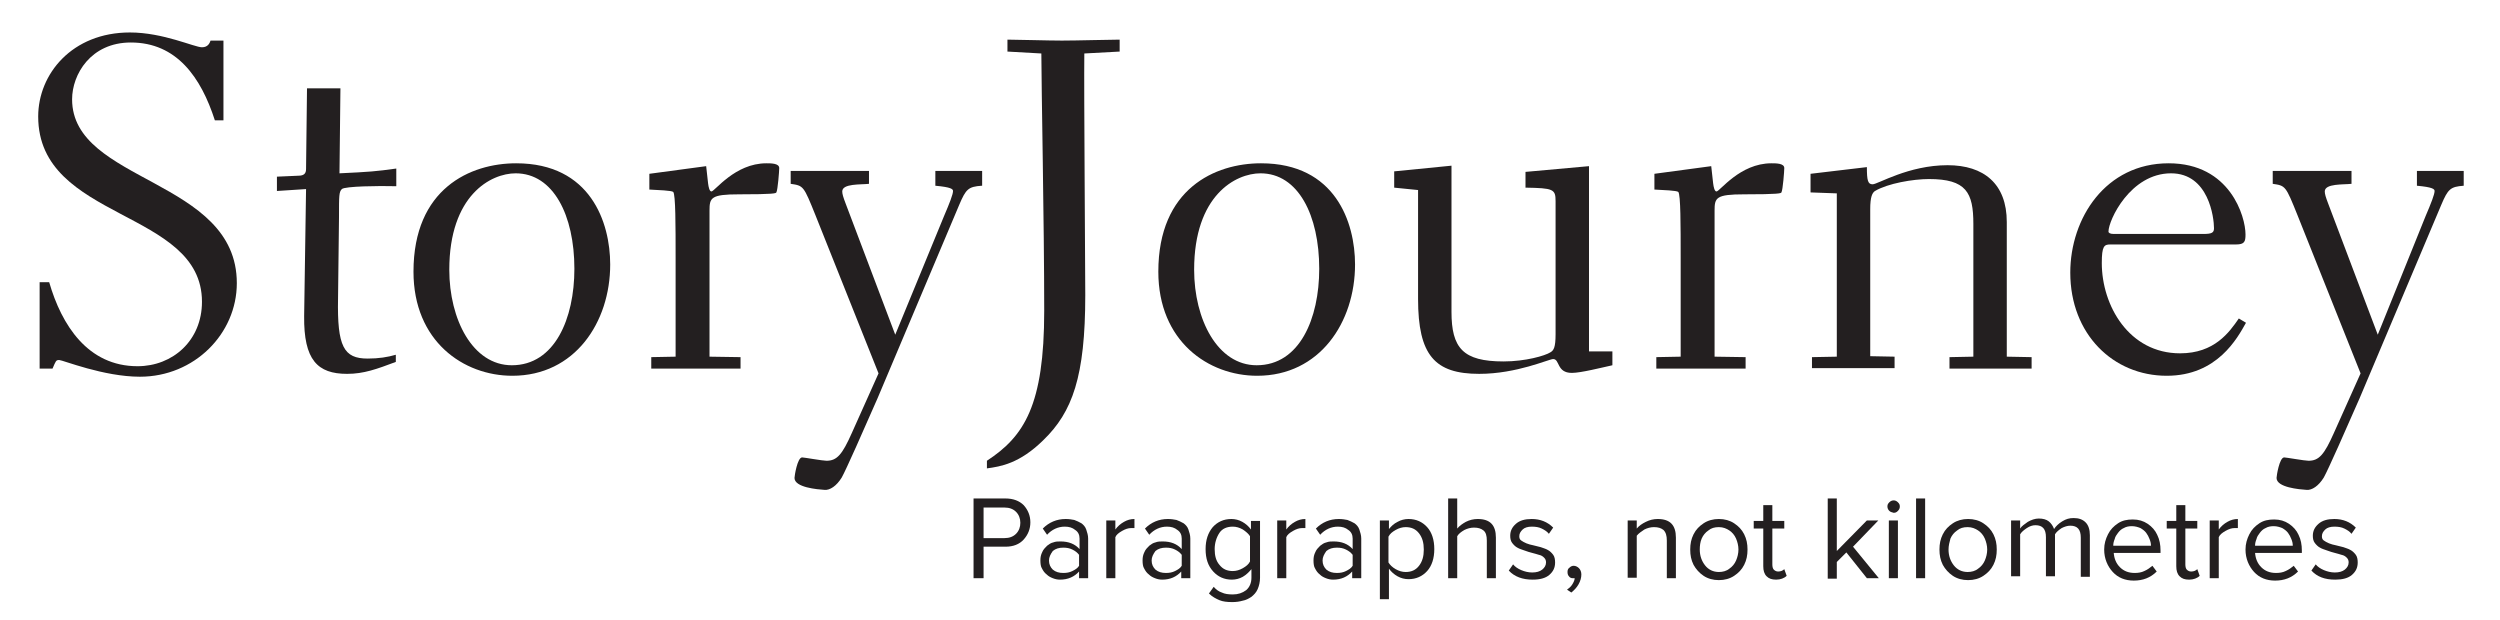
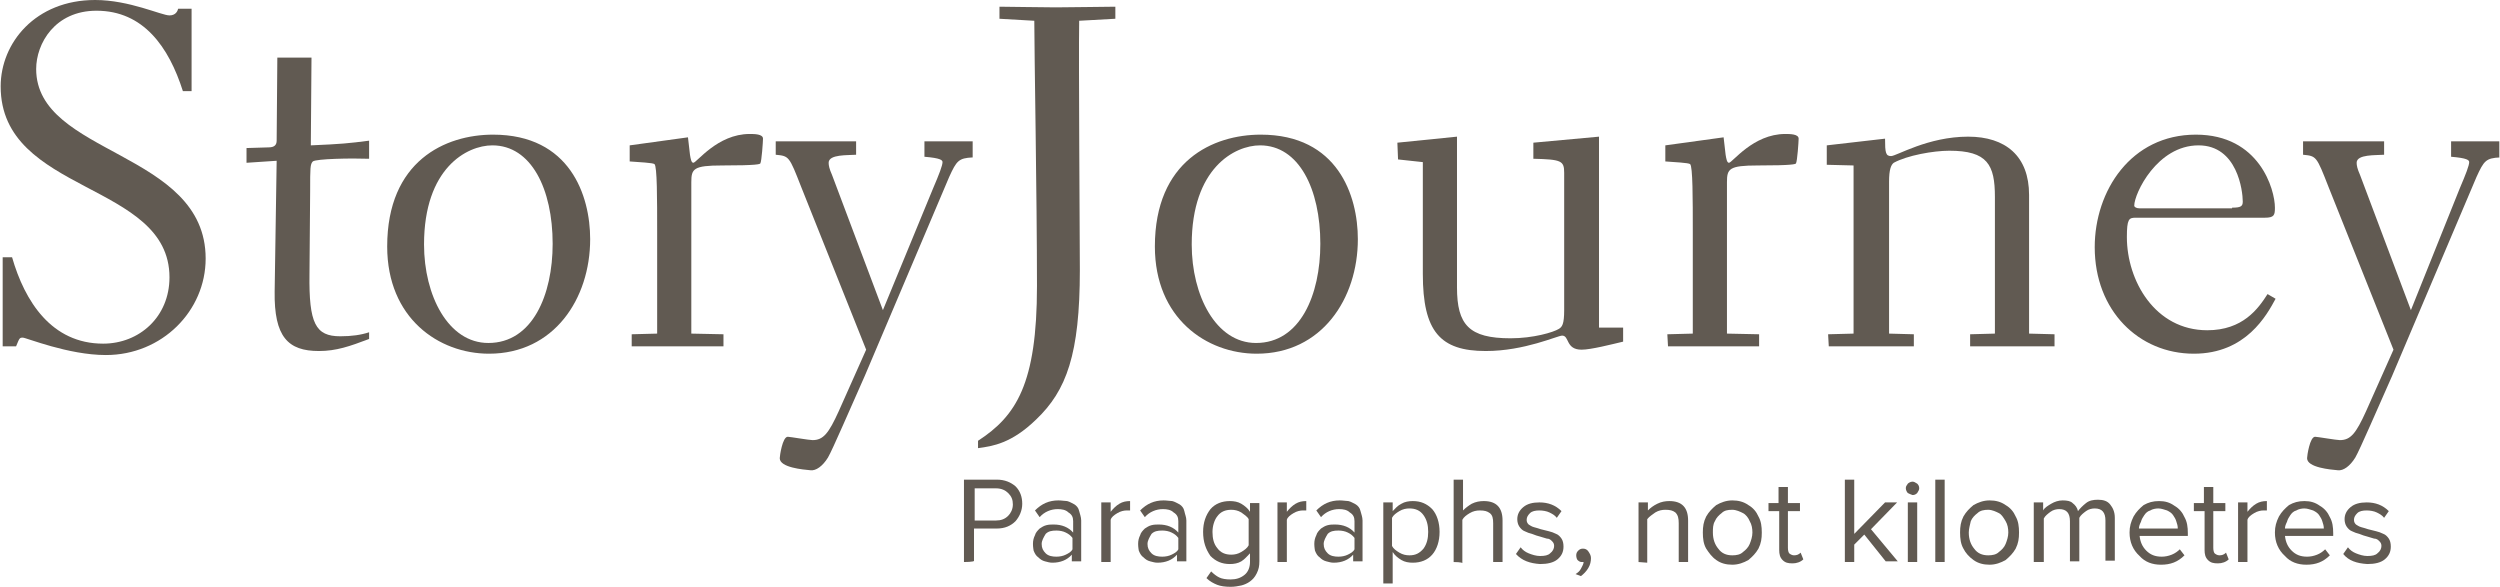
- <svg xmlns="http://www.w3.org/2000/svg" version="1.1" id="Layer_1" x="0px" y="0px" viewBox="0 0 523.6 129.7" enable-background="new 0 0 523.6 129.7" xml:space="preserve">
+ <svg xmlns="http://www.w3.org/2000/svg" version="1.1" id="Layer_1" x="0px" y="0px" viewBox="21 159.2 373.2 87.6" enable-background="new 21 159.2 373.2 87.6" xml:space="preserve">
  <g>
-     <path fill="#231F20" d="M8.3,59.1h2c2.6,9,8.1,17.6,18.5,17.6c7.4,0,13.5-5.4,13.5-13.5C42.3,43.8,8,46.3,8,24.4   c0-8.9,7.1-17.6,19.2-17.6c7,0,13.5,3.1,15.1,3.1c1.2,0,1.6-0.8,1.8-1.4h2.7v16.7h-1.8c-2.9-9-8-16.3-17.6-16.3   c-8.4,0-12.3,6.7-12.3,11.9c0,17.5,34.5,16.6,34.5,38.5c0,10.6-8.9,19.6-20.3,19.6c-7.6,0-16.2-3.5-16.9-3.5   c-0.7,0-0.7,0.2-1.4,1.8H8.3V59.1z" />
-     <path fill="#231F20" d="M82.9,75.8c-4,1.5-6.7,2.5-10.2,2.5c-6.2,0-9.1-2.9-9-12.1l0.4-26.6L58,40v-3l4.5-0.2   c1.2,0,1.6-0.5,1.6-1.4l0.2-16.9h7l-0.2,17.8c6.3-0.3,7.6-0.4,11.9-1v3.7c-3.7-0.1-10.8,0-11.4,0.6S71,40.9,71,45.5l-0.2,17   C70.6,72.6,72,75.1,77,75.1c2.3,0,4.2-0.3,5.9-0.8V75.8z" />
-     <path fill="#231F20" d="M108.1,34.2c15.6,0,19.7,12.4,19.7,21.2c0,12.1-7.4,23.3-20.5,23.3c-10.2,0-20.7-7.2-20.7-21.8   C86.6,39.5,98.5,34.2,108.1,34.2z M107.2,76.5c9,0,13.1-9.8,13.1-20.2c0-11.2-4.4-20-12.3-20c-5.2,0-13.9,4.6-13.9,20.2   C94.1,66.9,99,76.5,107.2,76.5z" />
-     <path fill="#231F20" d="M136.3,74.8l5.2-0.1V54c0-6.7,0-13.3-0.5-13.8c-0.3-0.3-3.2-0.4-5-0.5v-3.3l11.9-1.6l0.4,3.6   c0.1,0.8,0.3,1.7,0.7,1.7c0.7,0,4.9-5.9,11.5-5.9c1,0,2.7,0,2.7,1c0,0.6-0.3,4.6-0.6,5.1c-0.1,0.2-0.6,0.4-7.8,0.4   c-5.9,0-6.2,0.7-6.2,3.4v30.6l6.5,0.1v2.4h-18.7V74.8z" />
-     <path fill="#231F20" d="M205.6,38.9c-2.8,0.2-3.3,0.7-4.7,4l-17.1,40.5c-2.8,6.4-6.6,15-7.5,16.6c-1.1,1.8-2.5,2.7-3.6,2.6   c-1.5-0.1-6.3-0.5-6.3-2.5c0-0.4,0.6-4.3,1.6-4.3c0.4,0,4.3,0.7,5.1,0.7c2.2,0,3.3-1.3,5.3-5.8l5.6-12.5l-13.2-33.1   c-2.5-6.2-2.5-6.2-5.2-6.6v-2.7H182v2.7c-1.7,0.2-5.6-0.1-5.6,1.6c0,0.5,0.2,1.2,0.7,2.5l10.4,27.5l10.2-24.8   c1.2-2.8,1.9-4.6,1.9-5.3c0-0.4-0.4-0.8-3.7-1.1v-3.1h9.8V38.9z" />
-     <path fill="#231F20" d="M206.7,96.5c7.8-5.1,12-11.6,12-31.4c0-17.9-0.6-47.8-0.6-53.9l-7.1-0.4V8.3c1.8,0,8.6,0.2,11.4,0.2   c3.1,0,10.1-0.2,12.1-0.2v2.5l-7.4,0.4c-0.1,8,0.2,43.3,0.2,50.6c0,17.1-2.7,24.5-8.8,30.4c-5,4.9-8.9,5.5-11.8,5.9V96.5z" />
-     <path fill="#231F20" d="M264.1,34.2c15.6,0,19.7,12.4,19.7,21.2c0,12.1-7.4,23.3-20.5,23.3c-10.2,0-20.7-7.2-20.7-21.8   C242.6,39.5,254.5,34.2,264.1,34.2z M263.2,76.5c9,0,13.1-9.8,13.1-20.2c0-11.2-4.4-20-12.3-20c-5.2,0-13.9,4.6-13.9,20.2   C250.1,66.9,255,76.5,263.2,76.5z" />
-     <path fill="#231F20" d="M291.9,35.9l12.1-1.2v30.6c0,7.6,2.4,10.4,10.9,10.4c4.6,0,8.7-1.2,9.8-1.9c0.7-0.4,1.1-1,1.1-3.8V42.1   c0-2.5-0.5-2.7-6.3-2.8v-3.3l13.3-1.2v38.8h4.9v2.9c-2.3,0.5-6.6,1.6-8.5,1.6c-3.2,0-2.5-2.9-3.9-2.9c-0.9,0-7.6,3.1-15.5,3.1   c-9.3,0-12.8-3.9-12.8-15.7V39.8l-5-0.5V35.9z" />
-     <path fill="#231F20" d="M346.8,74.8l5.2-0.1V54c0-6.7,0-13.3-0.5-13.8c-0.3-0.3-3.2-0.4-5-0.5v-3.3l11.9-1.6l0.4,3.6   c0.1,0.8,0.3,1.7,0.7,1.7c0.7,0,4.9-5.9,11.5-5.9c1,0,2.7,0,2.7,1c0,0.6-0.3,4.6-0.6,5.1c-0.1,0.2-0.6,0.4-7.8,0.4   c-5.9,0-6.2,0.7-6.2,3.4v30.6l6.5,0.1v2.4h-18.7V74.8z" />
-     <path fill="#231F20" d="M379.5,74.8l5.2-0.1V40.5l-5.5-0.2v-3.9L391,35c0,2.8,0.2,3.6,1.2,3.6c1.1,0,7.5-4,15.7-4   c7.6,0,12.4,3.9,12.4,11.9v28.2l5.2,0.1v2.4h-17.2v-2.4l5-0.1V46.9c0-6.6-1.5-9.4-9.3-9.4c-3.3,0-8.6,0.9-11.3,2.5   c-0.6,0.4-1,1.3-1,3.8v30.8l5.1,0.1v2.4h-17.3V74.8z" />
-     <path fill="#231F20" d="M470.4,67.6c-1.8,3.2-6,11.1-16.6,11.1c-11.2,0-20.2-8.7-20.2-21.6c0-11.4,7.4-22.9,20.6-22.9   c12.9,0,16.1,11.2,16.1,14.9c0,1.5-0.2,2.1-2,2.1h-26.3c-1.3,0-1.8,0.3-1.8,3.9c0,8.9,5.7,18.9,16.4,18.9c7.2,0,10.3-4.4,12.3-7.3   L470.4,67.6z M461.5,49c1.8,0,2.2-0.3,2.2-1.2c0-2.2-1.1-11.5-9-11.5c-8.5,0-13.1,9.8-13.1,12.2c0,0.3,0.4,0.5,1.1,0.5H461.5z" />
-     <path fill="#231F20" d="M516,38.9c-2.8,0.2-3.3,0.7-4.7,4l-17.1,40.5c-2.8,6.4-6.6,15-7.5,16.6c-1.1,1.8-2.5,2.7-3.6,2.6   c-1.5-0.1-6.3-0.5-6.3-2.5c0-0.4,0.6-4.3,1.6-4.3c0.4,0,4.3,0.7,5.1,0.7c2.2,0,3.3-1.3,5.3-5.8l5.6-12.5l-13.2-33.1   c-2.5-6.2-2.5-6.2-5.2-6.6v-2.7h16.5v2.7c-1.7,0.2-5.6-0.1-5.6,1.6c0,0.5,0.2,1.2,0.7,2.5l10.4,27.5L508,45.3   c1.2-2.8,1.9-4.6,1.9-5.3c0-0.4-0.4-0.8-3.7-1.1v-3.1h9.8V38.9z" />
+     <g>
+       <path fill="#615A52" d="M21.3,197.6h1.5c1.9,6.6,5.9,12.9,13.6,12.9c5.4,0,9.9-4,9.9-9.9c0-14.3-25.2-12.4-25.2-28.5    c0-6.5,5.2-12.9,14.1-12.9c5.1,0,9.9,2.3,11.1,2.3c0.9,0,1.2-0.6,1.3-1h2v12.3h-1.3c-2.1-6.6-5.9-12-12.9-12c-6.2,0-9,4.9-9,8.7    c0,12.9,25.3,12.2,25.3,28.3c0,7.8-6.5,14.4-14.9,14.4c-5.6,0-11.9-2.6-12.4-2.6c-0.5,0-0.5,0.1-1,1.3h-2V197.6z" />
+       <path fill="#615A52" d="M76.1,209.8c-2.9,1.1-4.9,1.8-7.5,1.8c-4.6,0-6.7-2.1-6.6-8.9l0.3-19.5l-4.5,0.3v-2.2l3.3-0.1    c0.9,0,1.2-0.4,1.2-1l0.1-12.4h5.1l-0.1,13.1c4.6-0.2,5.6-0.3,8.7-0.7v2.7c-2.7-0.1-7.9,0-8.4,0.4c-0.4,0.4-0.4,1-0.4,4.3    l-0.1,12.5c-0.1,7.4,0.9,9.3,4.6,9.3c1.7,0,3.1-0.2,4.3-0.6V209.8z" />
+       <path fill="#615A52" d="M94.6,179.3c11.5,0,14.5,9.1,14.5,15.6c0,8.9-5.4,17.1-15.1,17.1c-7.5,0-15.2-5.3-15.2-16    C78.8,183.2,87.5,179.3,94.6,179.3z M93.9,210.4c6.6,0,9.6-7.2,9.6-14.8c0-8.2-3.2-14.7-9-14.7c-3.8,0-10.2,3.4-10.2,14.8    C84.3,203.3,87.9,210.4,93.9,210.4z" />
+       <path fill="#615A52" d="M115.3,209.1l3.8-0.1v-15.2c0-4.9,0-9.8-0.4-10.1c-0.2-0.2-2.4-0.3-3.7-0.4v-2.4l8.7-1.2l0.3,2.6    c0.1,0.6,0.2,1.2,0.5,1.2c0.5,0,3.6-4.3,8.4-4.3c0.7,0,2,0,2,0.7c0,0.4-0.2,3.4-0.4,3.7c-0.1,0.1-0.4,0.3-5.7,0.3    c-4.3,0-4.6,0.5-4.6,2.5V209l4.8,0.1v1.8h-13.7L115.3,209.1L115.3,209.1z" />
+       <path fill="#615A52" d="M166.2,182.7c-2.1,0.1-2.4,0.5-3.5,2.9l-12.6,29.7c-2.1,4.7-4.8,11-5.5,12.2c-0.8,1.3-1.8,2-2.6,1.9    c-1.1-0.1-4.6-0.4-4.6-1.8c0-0.3,0.4-3.2,1.2-3.2c0.3,0,3.2,0.5,3.7,0.5c1.6,0,2.4-1,3.9-4.3l4.1-9.2l-9.7-24.3    c-1.8-4.6-1.8-4.6-3.8-4.8v-2h12v2c-1.2,0.1-4.1-0.1-4.1,1.2c0,0.4,0.1,0.9,0.5,1.8l7.6,20.2l7.5-18.2c0.9-2.1,1.4-3.4,1.4-3.9    c0-0.3-0.3-0.6-2.7-0.8v-2.3h7.2L166.2,182.7L166.2,182.7z" />
+       <path fill="#615A52" d="M167,225c5.7-3.7,8.8-8.5,8.8-23.1c0-13.1-0.4-35.1-0.4-39.6l-5.2-0.3v-1.8c1.3,0,6.3,0.1,8.4,0.1    c2.3,0,7.4-0.1,8.9-0.1v1.8l-5.4,0.3c-0.1,5.9,0.1,31.8,0.1,37.2c0,12.6-2,18-6.5,22.3c-3.7,3.6-6.5,4-8.7,4.3L167,225L167,225z" />
+       <path fill="#615A52" d="M209.2,179.3c11.5,0,14.5,9.1,14.5,15.6c0,8.9-5.4,17.1-15.1,17.1c-7.5,0-15.2-5.3-15.2-16    C193.4,183.2,202.1,179.3,209.2,179.3z M208.5,210.4c6.6,0,9.6-7.2,9.6-14.8c0-8.2-3.2-14.7-9-14.7c-3.8,0-10.2,3.4-10.2,14.8    C198.9,203.3,202.5,210.4,208.5,210.4z" />
+       <path fill="#615A52" d="M229.6,180.5l8.9-0.9v22.5c0,5.6,1.8,7.6,8,7.6c3.4,0,6.4-0.9,7.2-1.4c0.5-0.3,0.8-0.7,0.8-2.8v-20.5    c0-1.8-0.4-2-4.6-2.1v-2.4l9.8-0.9v28.5h3.6v2.1c-1.7,0.4-4.8,1.2-6.2,1.2c-2.4,0-1.8-2.1-2.9-2.1c-0.7,0-5.6,2.3-11.4,2.3    c-6.8,0-9.4-2.9-9.4-11.5v-16.7l-3.7-0.4L229.6,180.5L229.6,180.5z" />
+       <path fill="#615A52" d="M269.9,209.1l3.8-0.1v-15.2c0-4.9,0-9.8-0.4-10.1c-0.2-0.2-2.4-0.3-3.7-0.4v-2.4l8.7-1.2l0.3,2.6    c0.1,0.6,0.2,1.2,0.5,1.2c0.5,0,3.6-4.3,8.4-4.3c0.7,0,2,0,2,0.7c0,0.4-0.2,3.4-0.4,3.7c-0.1,0.1-0.4,0.3-5.7,0.3    c-4.3,0-4.6,0.5-4.6,2.5V209l4.8,0.1v1.8H270L269.9,209.1L269.9,209.1z" />
+       <path fill="#615A52" d="M293.9,209.1l3.8-0.1v-25.1l-4-0.1v-2.9l8.7-1c0,2.1,0.1,2.6,0.9,2.6c0.8,0,5.5-2.9,11.5-2.9    c5.6,0,9.1,2.9,9.1,8.7V209l3.8,0.1v1.8h-12.6v-1.8l3.7-0.1v-20.4c0-4.8-1.1-6.9-6.8-6.9c-2.4,0-6.3,0.7-8.3,1.8    c-0.4,0.3-0.7,1-0.7,2.8V209l3.7,0.1v1.8h-12.7L293.9,209.1L293.9,209.1z" />
+       <path fill="#615A52" d="M360.7,203.8c-1.3,2.4-4.4,8.2-12.2,8.2c-8.2,0-14.8-6.4-14.8-15.9c0-8.4,5.4-16.8,15.1-16.8    c9.5,0,11.8,8.2,11.8,10.9c0,1.1-0.1,1.5-1.5,1.5h-19.3c-1,0-1.3,0.2-1.3,2.9c0,6.5,4.2,13.9,12,13.9c5.3,0,7.6-3.2,9-5.4    L360.7,203.8z M354.2,190.2c1.3,0,1.6-0.2,1.6-0.9c0-1.6-0.8-8.4-6.6-8.4c-6.2,0-9.6,7.2-9.6,9c0,0.2,0.3,0.4,0.8,0.4H354.2z" />
+       <path fill="#615A52" d="M394.2,182.7c-2.1,0.1-2.4,0.5-3.5,2.9l-12.6,29.7c-2.1,4.7-4.8,11-5.5,12.2c-0.8,1.3-1.8,2-2.6,1.9    c-1.1-0.1-4.6-0.4-4.6-1.8c0-0.3,0.4-3.2,1.2-3.2c0.3,0,3.2,0.5,3.7,0.5c1.6,0,2.4-1,3.9-4.3l4.1-9.2l-9.7-24.3    c-1.8-4.6-1.8-4.6-3.8-4.8v-2h12.1v2c-1.2,0.1-4.1-0.1-4.1,1.2c0,0.4,0.1,0.9,0.5,1.8l7.6,20.2l7.3-18.2c0.9-2.1,1.4-3.4,1.4-3.9    c0-0.3-0.3-0.6-2.7-0.8v-2.3h7.2V182.7z" />
+     </g>
  </g>
  <g>
    <g>
-       <path fill="#231F20" d="M203.9,121.1v-16.7h6.7c1.6,0,2.9,0.5,3.8,1.4c0.9,1,1.4,2.2,1.4,3.6c0,1.4-0.5,2.6-1.4,3.6    c-0.9,1-2.2,1.5-3.8,1.5H206v6.6H203.9z M206,112.7h4.4c1,0,1.8-0.3,2.4-0.9c0.6-0.6,0.9-1.4,0.9-2.3s-0.3-1.7-0.9-2.3    c-0.6-0.6-1.4-0.9-2.4-0.9H206V112.7z" />
-       <path fill="#231F20" d="M217.9,117.4c0-0.7,0.1-1.2,0.4-1.8c0.2-0.5,0.6-0.9,1-1.3c0.4-0.3,0.8-0.6,1.3-0.7c0.5-0.2,1-0.2,1.5-0.2    c1.7,0,3,0.5,4,1.6v-2.2c0-0.8-0.3-1.4-0.9-1.8c-0.6-0.5-1.3-0.7-2.2-0.7c-1.4,0-2.7,0.6-3.7,1.7l-0.9-1.3c1.3-1.3,2.9-2,4.8-2    c0.7,0,1.3,0.1,1.8,0.2c0.5,0.2,1,0.4,1.5,0.7c0.4,0.3,0.8,0.7,1,1.3s0.4,1.2,0.4,1.9v8.3h-1.9v-1.4c-1,1.1-2.3,1.7-4,1.7    c-0.5,0-1-0.1-1.5-0.3s-0.9-0.4-1.3-0.8c-0.4-0.3-0.7-0.7-1-1.3C218,118.7,217.9,118.1,217.9,117.4z M219.7,117.4    c0,0.8,0.3,1.4,0.8,1.9c0.6,0.5,1.3,0.7,2.2,0.7c0.7,0,1.3-0.1,1.9-0.4c0.6-0.3,1.1-0.6,1.4-1.1v-2.3c-0.4-0.5-0.8-0.8-1.4-1.1    c-0.6-0.3-1.2-0.4-1.9-0.4c-0.9,0-1.6,0.2-2.2,0.7C220,116.1,219.7,116.7,219.7,117.4z" />
-       <path fill="#231F20" d="M231.7,121.1v-12.1h1.9v1.9c0.5-0.7,1.1-1.2,1.8-1.6s1.4-0.6,2.2-0.6v1.9c-0.3,0-0.5,0-0.7,0    c-0.6,0-1.2,0.2-1.9,0.6s-1.2,0.8-1.4,1.3v8.6H231.7z" />
-       <path fill="#231F20" d="M239.3,117.4c0-0.7,0.1-1.2,0.4-1.8c0.2-0.5,0.6-0.9,1-1.3c0.4-0.3,0.8-0.6,1.3-0.7c0.5-0.2,1-0.2,1.5-0.2    c1.7,0,3,0.5,4,1.6v-2.2c0-0.8-0.3-1.4-0.9-1.8c-0.6-0.5-1.3-0.7-2.2-0.7c-1.4,0-2.7,0.6-3.7,1.7l-0.9-1.3c1.3-1.3,2.9-2,4.8-2    c0.7,0,1.3,0.1,1.8,0.2c0.5,0.2,1,0.4,1.5,0.7c0.4,0.3,0.8,0.7,1,1.3s0.4,1.2,0.4,1.9v8.3h-1.9v-1.4c-1,1.1-2.3,1.7-4,1.7    c-0.5,0-1-0.1-1.5-0.3s-0.9-0.4-1.3-0.8c-0.4-0.3-0.7-0.7-1-1.3C239.4,118.7,239.3,118.1,239.3,117.4z M241.2,117.4    c0,0.8,0.3,1.4,0.8,1.9c0.6,0.5,1.3,0.7,2.2,0.7c0.7,0,1.3-0.1,1.9-0.4c0.6-0.3,1.1-0.6,1.4-1.1v-2.3c-0.4-0.5-0.8-0.8-1.4-1.1    c-0.6-0.3-1.2-0.4-1.9-0.4c-0.9,0-1.6,0.2-2.2,0.7C241.5,116.1,241.2,116.7,241.2,117.4z" />
-       <path fill="#231F20" d="M252.5,115c0-1.9,0.5-3.4,1.5-4.6c1-1.1,2.3-1.7,3.9-1.7c0.8,0,1.6,0.2,2.3,0.6c0.7,0.4,1.3,0.9,1.8,1.6    v-1.8h1.9V121c0,0.9-0.2,1.7-0.5,2.4s-0.8,1.2-1.3,1.6c-0.6,0.4-1.2,0.7-1.8,0.8c-0.7,0.2-1.4,0.3-2.2,0.3c-1.1,0-2-0.1-2.7-0.4    c-0.7-0.3-1.5-0.7-2.2-1.4l1-1.4c0.5,0.6,1.1,1,1.7,1.2c0.6,0.3,1.4,0.4,2.3,0.4c1.1,0,2-0.3,2.8-0.9c0.7-0.6,1.1-1.5,1.1-2.6    v-1.8c-0.5,0.6-1.1,1.2-1.8,1.6s-1.5,0.6-2.3,0.6c-1.6,0-2.9-0.6-3.9-1.7C253,118.5,252.5,117,252.5,115z M254.4,115    c0,1.4,0.3,2.5,1,3.3c0.7,0.9,1.6,1.3,2.8,1.3c0.7,0,1.4-0.2,2.1-0.6c0.7-0.4,1.2-0.8,1.5-1.4v-5.3c-0.3-0.5-0.9-1-1.5-1.4    c-0.7-0.4-1.4-0.6-2.1-0.6c-1.2,0-2.2,0.4-2.8,1.3S254.4,113.7,254.4,115z" />
-       <path fill="#231F20" d="M267.5,121.1v-12.1h1.9v1.9c0.5-0.7,1.1-1.2,1.8-1.6s1.4-0.6,2.2-0.6v1.9c-0.3,0-0.5,0-0.7,0    c-0.6,0-1.2,0.2-1.9,0.6s-1.2,0.8-1.4,1.3v8.6H267.5z" />
-       <path fill="#231F20" d="M275.1,117.4c0-0.7,0.1-1.2,0.4-1.8c0.2-0.5,0.6-0.9,1-1.3c0.4-0.3,0.8-0.6,1.3-0.7c0.5-0.2,1-0.2,1.5-0.2    c1.7,0,3,0.5,4,1.6v-2.2c0-0.8-0.3-1.4-0.9-1.8c-0.6-0.5-1.3-0.7-2.2-0.7c-1.4,0-2.7,0.6-3.7,1.7l-0.9-1.3c1.3-1.3,2.9-2,4.8-2    c0.7,0,1.3,0.1,1.8,0.2c0.5,0.2,1,0.4,1.5,0.7c0.4,0.3,0.8,0.7,1,1.3s0.4,1.2,0.4,1.9v8.3h-1.9v-1.4c-1,1.1-2.3,1.7-4,1.7    c-0.5,0-1-0.1-1.5-0.3s-0.9-0.4-1.3-0.8c-0.4-0.3-0.7-0.7-1-1.3C275.2,118.7,275.1,118.1,275.1,117.4z M277,117.4    c0,0.8,0.3,1.4,0.8,1.9c0.6,0.5,1.3,0.7,2.2,0.7c0.7,0,1.3-0.1,1.9-0.4c0.6-0.3,1.1-0.6,1.4-1.1v-2.3c-0.4-0.5-0.8-0.8-1.4-1.1    c-0.6-0.3-1.2-0.4-1.9-0.4c-0.9,0-1.6,0.2-2.2,0.7C277.3,116.1,277,116.7,277,117.4z" />
-       <path fill="#231F20" d="M289,125.7v-16.7h1.9v1.8c0.5-0.6,1-1.1,1.8-1.5c0.7-0.4,1.5-0.6,2.3-0.6c1.6,0,2.9,0.6,3.9,1.7    c1,1.1,1.5,2.7,1.5,4.6c0,1.9-0.5,3.5-1.5,4.6s-2.3,1.7-3.9,1.7c-0.8,0-1.6-0.2-2.3-0.6c-0.7-0.4-1.3-0.9-1.8-1.6v6.4H289z     M290.8,117.8c0.3,0.5,0.8,1,1.5,1.4c0.7,0.4,1.4,0.6,2.1,0.6c1.2,0,2.1-0.4,2.8-1.3c0.7-0.9,1-2,1-3.4s-0.3-2.5-1-3.4    c-0.7-0.9-1.6-1.3-2.8-1.3c-0.7,0-1.4,0.2-2.1,0.6c-0.7,0.4-1.2,0.8-1.5,1.4V117.8z" />
-       <path fill="#231F20" d="M303.3,121.1v-16.7h1.9v6.3c0.5-0.6,1.1-1,1.8-1.4c0.8-0.4,1.6-0.6,2.5-0.6c2.6,0,3.8,1.3,3.8,3.9v8.5    h-1.9v-7.9c0-1-0.2-1.7-0.7-2.1s-1.1-0.6-2-0.6c-0.7,0-1.4,0.2-2,0.5c-0.7,0.4-1.2,0.8-1.5,1.3v8.8H303.3z" />
-       <path fill="#231F20" d="M316,119.5l0.9-1.3c0.4,0.5,1,0.9,1.7,1.2s1.5,0.5,2.3,0.5c0.9,0,1.6-0.2,2.1-0.6c0.5-0.4,0.8-0.9,0.8-1.5    c0-0.4-0.1-0.7-0.4-1c-0.3-0.3-0.6-0.5-1.1-0.6c-0.4-0.1-0.9-0.3-1.4-0.4s-1-0.3-1.6-0.5c-0.5-0.2-1-0.3-1.5-0.6    c-0.4-0.2-0.8-0.6-1.1-1c-0.3-0.4-0.4-0.9-0.4-1.5c0-1,0.4-1.8,1.2-2.5c0.8-0.7,1.9-1,3.3-1c1.8,0,3.3,0.6,4.5,1.8l-0.9,1.3    c-0.4-0.5-0.9-0.8-1.5-1.1c-0.6-0.3-1.3-0.4-2.1-0.4c-0.8,0-1.5,0.2-1.9,0.6s-0.7,0.8-0.7,1.4c0,0.4,0.1,0.7,0.4,0.9    c0.3,0.2,0.6,0.4,1.1,0.6s0.9,0.3,1.4,0.4c0.5,0.1,1.1,0.3,1.6,0.4c0.5,0.2,1,0.3,1.5,0.6c0.4,0.2,0.8,0.6,1.1,1    c0.3,0.4,0.4,1,0.4,1.6c0,1.1-0.4,1.9-1.2,2.6c-0.8,0.7-2,1-3.5,1C318.9,121.4,317.2,120.8,316,119.5z" />
-       <path fill="#231F20" d="M328.2,123.5c0.4-0.3,0.8-0.6,1.1-1.1s0.5-0.9,0.5-1.3c-0.1,0-0.2,0-0.4,0c-0.3,0-0.6-0.1-0.8-0.4    c-0.2-0.2-0.3-0.5-0.3-0.9c0-0.4,0.1-0.7,0.4-0.9c0.3-0.3,0.6-0.4,0.9-0.4c0.4,0,0.8,0.2,1.1,0.5c0.3,0.3,0.5,0.8,0.5,1.3    c0,0.7-0.2,1.4-0.6,2.1c-0.4,0.7-0.9,1.2-1.5,1.7L328.2,123.5z" />
-       <path fill="#231F20" d="M340.9,121.1v-12.1h1.9v1.7c0.5-0.6,1.1-1,1.9-1.4c0.8-0.4,1.6-0.6,2.5-0.6c2.6,0,3.8,1.3,3.8,3.9v8.5    h-1.9v-7.9c0-1-0.2-1.7-0.7-2.2c-0.5-0.4-1.1-0.6-2-0.6c-0.7,0-1.4,0.2-2,0.5c-0.6,0.4-1.2,0.8-1.6,1.3v8.8H340.9z" />
-       <path fill="#231F20" d="M354.7,118.3c-0.5-1-0.7-2-0.7-3.2c0-1.2,0.2-2.2,0.7-3.2c0.5-1,1.2-1.7,2.1-2.3c0.9-0.6,2-0.9,3.2-0.9    s2.3,0.3,3.2,0.9c0.9,0.6,1.6,1.3,2.1,2.3c0.5,1,0.7,2,0.7,3.2c0,1.2-0.2,2.2-0.7,3.2c-0.5,1-1.2,1.7-2.1,2.3    c-0.9,0.6-2,0.9-3.2,0.9s-2.3-0.3-3.2-0.9C355.9,120,355.2,119.2,354.7,118.3z M356,115.1c0,1.3,0.4,2.4,1.1,3.3    c0.7,0.9,1.7,1.4,2.9,1.4c0.8,0,1.6-0.2,2.2-0.7c0.6-0.4,1.1-1,1.4-1.7c0.3-0.7,0.5-1.5,0.5-2.3c0-0.8-0.2-1.6-0.5-2.3    s-0.8-1.3-1.4-1.7c-0.6-0.4-1.3-0.7-2.2-0.7s-1.6,0.2-2.2,0.7c-0.6,0.4-1.1,1-1.4,1.7C356.1,113.5,356,114.3,356,115.1z" />
-       <path fill="#231F20" d="M367.3,110.7v-1.6h2v-3.3h1.9v3.3h2.5v1.6h-2.5v7.5c0,0.5,0.1,0.9,0.3,1.1s0.5,0.4,0.9,0.4    c0.6,0,1-0.2,1.3-0.5l0.5,1.4c-0.5,0.5-1.3,0.8-2.2,0.8c-0.9,0-1.5-0.2-2-0.7c-0.5-0.5-0.7-1.2-0.7-2.1v-7.9H367.3z" />
-       <path fill="#231F20" d="M382.8,121.1v-16.7h1.9v11l6.3-6.4h2.4l-5.3,5.5l5.4,6.6H391l-4.3-5.4l-2,2v3.5H382.8z" />
-       <path fill="#231F20" d="M395.7,107c-0.2-0.2-0.4-0.5-0.4-0.9c0-0.4,0.1-0.6,0.4-0.9c0.2-0.2,0.5-0.4,0.9-0.4    c0.3,0,0.6,0.1,0.9,0.4s0.4,0.5,0.4,0.9c0,0.3-0.1,0.6-0.4,0.9s-0.5,0.4-0.9,0.4C396.2,107.3,395.9,107.2,395.7,107z M395.6,121.1    v-12.1h1.9v12.1H395.6z" />
-       <path fill="#231F20" d="M401.3,121.1v-16.7h1.9v16.7H401.3z" />
-       <path fill="#231F20" d="M406.9,118.3c-0.5-1-0.7-2-0.7-3.2c0-1.2,0.2-2.2,0.7-3.2c0.5-1,1.2-1.7,2.1-2.3c0.9-0.6,2-0.9,3.2-0.9    s2.3,0.3,3.2,0.9c0.9,0.6,1.6,1.3,2.1,2.3c0.5,1,0.7,2,0.7,3.2c0,1.2-0.2,2.2-0.7,3.2c-0.5,1-1.2,1.7-2.1,2.3    c-0.9,0.6-2,0.9-3.2,0.9s-2.3-0.3-3.2-0.9C408.1,120,407.4,119.2,406.9,118.3z M408.1,115.1c0,1.3,0.4,2.4,1.1,3.3    c0.7,0.9,1.7,1.4,2.9,1.4c0.8,0,1.6-0.2,2.2-0.7c0.6-0.4,1.1-1,1.4-1.7c0.3-0.7,0.5-1.5,0.5-2.3c0-0.8-0.2-1.6-0.5-2.3    s-0.8-1.3-1.4-1.7c-0.6-0.4-1.3-0.7-2.2-0.7s-1.6,0.2-2.2,0.7c-0.6,0.4-1.1,1-1.4,1.7C408.3,113.5,408.1,114.3,408.1,115.1z" />
-       <path fill="#231F20" d="M421.2,121.1v-12.1h1.9v1.7c0.3-0.5,0.9-0.9,1.6-1.4c0.7-0.4,1.5-0.7,2.3-0.7c0.9,0,1.6,0.2,2.1,0.6    c0.5,0.4,0.9,1,1.1,1.6c0.4-0.6,0.9-1.1,1.7-1.6c0.8-0.5,1.5-0.7,2.4-0.7c1.1,0,1.9,0.3,2.5,0.9c0.6,0.6,0.9,1.5,0.9,2.7v8.7h-1.9    v-8.2c0-1.7-0.7-2.5-2.2-2.5c-0.6,0-1.2,0.2-1.8,0.5c-0.6,0.4-1.1,0.8-1.4,1.3v8.8h-1.9v-8.2c0-1.7-0.7-2.5-2.2-2.5    c-0.6,0-1.2,0.2-1.8,0.6c-0.6,0.4-1.1,0.8-1.4,1.3v8.8H421.2z" />
-       <path fill="#231F20" d="M440.7,115.1c0-1.2,0.3-2.2,0.8-3.2c0.5-1,1.2-1.7,2.1-2.3c0.9-0.6,1.9-0.8,3.1-0.8c1.2,0,2.2,0.3,3.1,0.9    c0.9,0.6,1.6,1.4,2,2.3c0.5,1,0.7,2.1,0.7,3.3v0.5h-9.8c0.1,1.2,0.5,2.2,1.3,3s1.8,1.2,3.1,1.2c0.7,0,1.4-0.1,2-0.4    c0.7-0.3,1.2-0.7,1.7-1.1l0.9,1.2c-1.3,1.3-2.9,1.9-4.8,1.9c-1.8,0-3.3-0.6-4.4-1.8S440.7,117,440.7,115.1z M442.6,114.3h7.9    c0-0.5-0.1-0.9-0.3-1.4s-0.4-0.9-0.7-1.3c-0.3-0.4-0.7-0.7-1.2-1c-0.5-0.2-1.1-0.4-1.8-0.4c-0.6,0-1.2,0.1-1.7,0.4    c-0.5,0.2-0.9,0.6-1.2,1c-0.3,0.4-0.6,0.8-0.7,1.3C442.7,113.4,442.6,113.8,442.6,114.3z" />
-       <path fill="#231F20" d="M453.8,110.7v-1.6h2v-3.3h1.9v3.3h2.5v1.6h-2.5v7.5c0,0.5,0.1,0.9,0.3,1.1s0.5,0.4,0.9,0.4    c0.6,0,1-0.2,1.3-0.5l0.5,1.4c-0.5,0.5-1.3,0.8-2.2,0.8c-0.9,0-1.5-0.2-2-0.7c-0.5-0.5-0.7-1.2-0.7-2.1v-7.9H453.8z" />
-       <path fill="#231F20" d="M462.8,121.1v-12.1h1.9v1.9c0.5-0.7,1.1-1.2,1.8-1.6s1.4-0.6,2.2-0.6v1.9c-0.3,0-0.5,0-0.7,0    c-0.6,0-1.2,0.2-1.9,0.6s-1.2,0.8-1.4,1.3v8.6H462.8z" />
-       <path fill="#231F20" d="M470.3,115.1c0-1.2,0.3-2.2,0.8-3.2c0.5-1,1.2-1.7,2.1-2.3c0.9-0.6,1.9-0.8,3.1-0.8c1.2,0,2.2,0.3,3.1,0.9    c0.9,0.6,1.6,1.4,2,2.3c0.5,1,0.7,2.1,0.7,3.3v0.5h-9.8c0.1,1.2,0.5,2.2,1.3,3s1.8,1.2,3.1,1.2c0.7,0,1.4-0.1,2-0.4    c0.7-0.3,1.2-0.7,1.7-1.1l0.9,1.2c-1.3,1.3-2.9,1.9-4.8,1.9c-1.8,0-3.3-0.6-4.4-1.8S470.3,117,470.3,115.1z M472.3,114.3h7.9    c0-0.5-0.1-0.9-0.3-1.4s-0.4-0.9-0.7-1.3c-0.3-0.4-0.7-0.7-1.2-1c-0.5-0.2-1.1-0.4-1.8-0.4c-0.6,0-1.2,0.1-1.7,0.4    c-0.5,0.2-0.9,0.6-1.2,1c-0.3,0.4-0.6,0.8-0.7,1.3C472.4,113.4,472.3,113.8,472.3,114.3z" />
-       <path fill="#231F20" d="M484.1,119.5l0.9-1.3c0.4,0.5,1,0.9,1.7,1.2s1.5,0.5,2.3,0.5c0.9,0,1.6-0.2,2.1-0.6    c0.5-0.4,0.8-0.9,0.8-1.5c0-0.4-0.1-0.7-0.4-1c-0.3-0.3-0.6-0.5-1.1-0.6c-0.4-0.1-0.9-0.3-1.4-0.4s-1-0.3-1.6-0.5    c-0.5-0.2-1-0.3-1.5-0.6c-0.4-0.2-0.8-0.6-1.1-1c-0.3-0.4-0.4-0.9-0.4-1.5c0-1,0.4-1.8,1.2-2.5c0.8-0.7,1.9-1,3.3-1    c1.8,0,3.3,0.6,4.5,1.8l-0.9,1.3c-0.4-0.5-0.9-0.8-1.5-1.1c-0.6-0.3-1.3-0.4-2.1-0.4c-0.8,0-1.5,0.2-1.9,0.6s-0.7,0.8-0.7,1.4    c0,0.4,0.1,0.7,0.4,0.9c0.3,0.2,0.6,0.4,1.1,0.6s0.9,0.3,1.4,0.4c0.5,0.1,1.1,0.3,1.6,0.4c0.5,0.2,1,0.3,1.5,0.6    c0.4,0.2,0.8,0.6,1.1,1c0.3,0.4,0.4,1,0.4,1.6c0,1.1-0.4,1.9-1.2,2.6c-0.8,0.7-2,1-3.5,1C486.9,121.4,485.3,120.8,484.1,119.5z" />
+       <g>
+         <path fill="#615A52" d="M164.9,243.1v-12.3h4.9c1.2,0,2.1,0.4,2.8,1c0.7,0.7,1,1.6,1,2.6c0,1-0.4,1.9-1,2.6     c-0.7,0.7-1.6,1.1-2.8,1.1h-3.4v4.8C166.5,243.1,164.9,243.1,164.9,243.1z M166.5,236.9h3.2c0.7,0,1.3-0.2,1.8-0.7     c0.4-0.4,0.7-1,0.7-1.7c0-0.7-0.2-1.2-0.7-1.7c-0.4-0.4-1-0.7-1.8-0.7h-3.2V236.9z" />
+         <path fill="#615A52" d="M175.2,240.4c0-0.5,0.1-0.9,0.3-1.3c0.1-0.4,0.4-0.7,0.7-1c0.3-0.2,0.6-0.4,1-0.5     c0.4-0.1,0.7-0.1,1.1-0.1c1.2,0,2.2,0.4,2.9,1.2V237c0-0.6-0.2-1-0.7-1.3c-0.4-0.4-1-0.5-1.6-0.5c-1,0-2,0.4-2.7,1.2l-0.7-1     c1-1,2.1-1.5,3.5-1.5c0.5,0,1,0.1,1.3,0.1c0.4,0.1,0.7,0.3,1.1,0.5c0.3,0.2,0.6,0.5,0.7,1c0.1,0.4,0.3,0.9,0.3,1.4v6.1h-1.4v-1     c-0.7,0.8-1.7,1.2-2.9,1.2c-0.4,0-0.7-0.1-1.1-0.2s-0.7-0.3-1-0.6c-0.3-0.2-0.5-0.5-0.7-1C175.3,241.4,175.2,240.9,175.2,240.4z      M176.5,240.4c0,0.6,0.2,1,0.6,1.4c0.4,0.4,1,0.5,1.6,0.5c0.5,0,1-0.1,1.4-0.3c0.4-0.2,0.8-0.4,1-0.8v-1.7     c-0.3-0.4-0.6-0.6-1-0.8c-0.4-0.2-0.9-0.3-1.4-0.3c-0.7,0-1.2,0.1-1.6,0.5C176.8,239.4,176.5,239.9,176.5,240.4z" />
+         <path fill="#615A52" d="M185.4,243.1v-8.9h1.4v1.4c0.4-0.5,0.8-0.9,1.3-1.2c0.5-0.3,1-0.4,1.6-0.4v1.4c-0.2,0-0.4,0-0.5,0     c-0.4,0-0.9,0.1-1.4,0.4c-0.5,0.3-0.9,0.6-1,1v6.3C186.8,243.1,185.4,243.1,185.4,243.1z" />
+         <path fill="#615A52" d="M190.9,240.4c0-0.5,0.1-0.9,0.3-1.3c0.1-0.4,0.4-0.7,0.7-1c0.3-0.2,0.6-0.4,1-0.5     c0.4-0.1,0.7-0.1,1.1-0.1c1.2,0,2.2,0.4,2.9,1.2V237c0-0.6-0.2-1-0.7-1.3c-0.4-0.4-1-0.5-1.6-0.5c-1,0-2,0.4-2.7,1.2l-0.7-1     c1-1,2.1-1.5,3.5-1.5c0.5,0,1,0.1,1.3,0.1c0.4,0.1,0.7,0.3,1.1,0.5c0.3,0.2,0.6,0.5,0.7,1s0.3,0.9,0.3,1.4v6.1h-1.4v-1     c-0.7,0.8-1.7,1.2-2.9,1.2c-0.4,0-0.7-0.1-1.1-0.2c-0.4-0.1-0.7-0.3-1-0.6c-0.3-0.2-0.5-0.5-0.7-1     C191,241.4,190.9,240.9,190.9,240.4z M192.3,240.4c0,0.6,0.2,1,0.6,1.4c0.4,0.4,1,0.5,1.6,0.5c0.5,0,1-0.1,1.4-0.3     c0.4-0.2,0.8-0.4,1-0.8v-1.7c-0.3-0.4-0.6-0.6-1-0.8c-0.4-0.2-0.9-0.3-1.4-0.3c-0.7,0-1.2,0.1-1.6,0.5     C192.6,239.4,192.3,239.9,192.3,240.4z" />
+         <path fill="#615A52" d="M200.6,238.6c0-1.4,0.4-2.5,1.1-3.4c0.7-0.8,1.7-1.2,2.9-1.2c0.6,0,1.2,0.1,1.7,0.4     c0.5,0.3,1,0.7,1.3,1.2v-1.3h1.4v8.7c0,0.7-0.1,1.2-0.4,1.8s-0.6,0.9-1,1.2c-0.4,0.3-0.9,0.5-1.3,0.6c-0.5,0.1-1,0.2-1.6,0.2     c-0.8,0-1.5-0.1-2-0.3c-0.5-0.2-1.1-0.5-1.6-1l0.7-1c0.4,0.4,0.8,0.7,1.2,0.9c0.4,0.2,1,0.3,1.7,0.3c0.8,0,1.5-0.2,2.1-0.7     c0.5-0.4,0.8-1.1,0.8-1.9v-1.3c-0.4,0.4-0.8,0.9-1.3,1.2c-0.5,0.3-1.1,0.4-1.7,0.4c-1.2,0-2.1-0.4-2.9-1.2     C201,241.2,200.6,240.1,200.6,238.6z M202,238.6c0,1,0.2,1.8,0.7,2.4c0.5,0.7,1.2,1,2.1,1c0.5,0,1-0.1,1.5-0.4s0.9-0.6,1.1-1     v-3.9c-0.2-0.4-0.7-0.7-1.1-1c-0.5-0.3-1-0.4-1.5-0.4c-0.9,0-1.6,0.3-2.1,1C202.3,236.8,202,237.7,202,238.6z" />
+         <path fill="#615A52" d="M211.7,243.1v-8.9h1.4v1.4c0.4-0.5,0.8-0.9,1.3-1.2c0.5-0.3,1-0.4,1.6-0.4v1.4c-0.2,0-0.4,0-0.5,0     c-0.4,0-0.9,0.1-1.4,0.4c-0.5,0.3-0.9,0.6-1,1v6.3C213.1,243.1,211.7,243.1,211.7,243.1z" />
+         <path fill="#615A52" d="M217.2,240.4c0-0.5,0.1-0.9,0.3-1.3c0.1-0.4,0.4-0.7,0.7-1c0.3-0.2,0.6-0.4,1-0.5     c0.4-0.1,0.7-0.1,1.1-0.1c1.2,0,2.2,0.4,2.9,1.2V237c0-0.6-0.2-1-0.7-1.3c-0.4-0.4-1-0.5-1.6-0.5c-1,0-2,0.4-2.7,1.2l-0.7-1     c1-1,2.1-1.5,3.5-1.5c0.5,0,1,0.1,1.3,0.1c0.4,0.1,0.7,0.3,1.1,0.5c0.3,0.2,0.6,0.5,0.7,1c0.1,0.4,0.3,0.9,0.3,1.4v6.1h-1.4v-1     c-0.7,0.8-1.7,1.2-2.9,1.2c-0.4,0-0.7-0.1-1.1-0.2s-0.7-0.3-1-0.6c-0.3-0.2-0.5-0.5-0.7-1C217.3,241.4,217.2,240.9,217.2,240.4z      M218.6,240.4c0,0.6,0.2,1,0.6,1.4c0.4,0.4,1,0.5,1.6,0.5c0.5,0,1-0.1,1.4-0.3s0.8-0.4,1-0.8v-1.7c-0.3-0.4-0.6-0.6-1-0.8     s-0.9-0.3-1.4-0.3c-0.7,0-1.2,0.1-1.6,0.5C218.9,239.4,218.6,239.9,218.6,240.4z" />
+         <path fill="#615A52" d="M227.5,246.5v-12.3h1.4v1.3c0.4-0.4,0.7-0.8,1.3-1.1c0.5-0.3,1.1-0.4,1.7-0.4c1.2,0,2.1,0.4,2.9,1.2     c0.7,0.8,1.1,2,1.1,3.4s-0.4,2.6-1.1,3.4c-0.7,0.8-1.7,1.2-2.9,1.2c-0.6,0-1.2-0.1-1.7-0.4c-0.5-0.3-1-0.7-1.3-1.2v4.7h-1.4     V246.5z M228.8,240.7c0.2,0.4,0.6,0.7,1.1,1c0.5,0.3,1,0.4,1.5,0.4c0.9,0,1.5-0.3,2.1-1c0.5-0.7,0.7-1.5,0.7-2.5     s-0.2-1.8-0.7-2.5c-0.5-0.7-1.2-1-2.1-1c-0.5,0-1,0.1-1.5,0.4c-0.5,0.3-0.9,0.6-1.1,1V240.7z" />
+         <path fill="#615A52" d="M238,243.1v-12.3h1.4v4.6c0.4-0.4,0.8-0.7,1.3-1c0.6-0.3,1.2-0.4,1.8-0.4c1.9,0,2.8,1,2.8,2.9v6.2h-1.4     v-5.8c0-0.7-0.1-1.2-0.5-1.5c-0.4-0.3-0.8-0.4-1.5-0.4c-0.5,0-1,0.1-1.5,0.4c-0.5,0.3-0.9,0.6-1.1,1v6.5     C239.4,243.1,238,243.1,238,243.1z" />
+         <path fill="#615A52" d="M247.3,241.9l0.7-1c0.3,0.4,0.7,0.7,1.2,0.9c0.5,0.2,1.1,0.4,1.7,0.4c0.7,0,1.2-0.1,1.5-0.4     c0.4-0.3,0.6-0.7,0.6-1.1c0-0.3-0.1-0.5-0.3-0.7c-0.2-0.2-0.4-0.4-0.8-0.4c-0.3-0.1-0.7-0.2-1-0.3c-0.4-0.1-0.7-0.2-1.2-0.4     c-0.4-0.1-0.7-0.2-1.1-0.4c-0.3-0.1-0.6-0.4-0.8-0.7c-0.2-0.3-0.3-0.7-0.3-1.1c0-0.7,0.3-1.3,0.9-1.8c0.6-0.5,1.4-0.7,2.4-0.7     c1.3,0,2.4,0.4,3.3,1.3l-0.7,1c-0.3-0.4-0.7-0.6-1.1-0.8s-1-0.3-1.5-0.3c-0.6,0-1.1,0.1-1.4,0.4c-0.3,0.3-0.5,0.6-0.5,1     c0,0.3,0.1,0.5,0.3,0.7c0.2,0.1,0.4,0.3,0.8,0.4c0.4,0.1,0.7,0.2,1,0.3c0.4,0.1,0.8,0.2,1.2,0.3c0.4,0.1,0.7,0.2,1.1,0.4     c0.3,0.1,0.6,0.4,0.8,0.7c0.2,0.3,0.3,0.7,0.3,1.2c0,0.8-0.3,1.4-0.9,1.9c-0.6,0.5-1.5,0.7-2.6,0.7     C249.4,243.3,248.2,242.9,247.3,241.9z" />
+         <path fill="#615A52" d="M256.2,244.9c0.3-0.2,0.6-0.4,0.8-0.8c0.2-0.4,0.4-0.7,0.4-1c-0.1,0-0.1,0-0.3,0c-0.2,0-0.4-0.1-0.6-0.3     c-0.1-0.1-0.2-0.4-0.2-0.7s0.1-0.5,0.3-0.7c0.2-0.2,0.4-0.3,0.7-0.3c0.3,0,0.6,0.1,0.8,0.4s0.4,0.6,0.4,1c0,0.5-0.1,1-0.4,1.5     c-0.3,0.5-0.7,0.9-1.1,1.2L256.2,244.9z" />
+         <path fill="#615A52" d="M265.6,243.1v-8.9h1.4v1.2c0.4-0.4,0.8-0.7,1.4-1c0.6-0.3,1.2-0.4,1.8-0.4c1.9,0,2.8,1,2.8,2.9v6.2h-1.4     v-5.8c0-0.7-0.1-1.2-0.5-1.6c-0.4-0.3-0.8-0.4-1.5-0.4c-0.5,0-1,0.1-1.5,0.4c-0.4,0.3-0.9,0.6-1.2,1v6.5L265.6,243.1L265.6,243.1     z" />
+         <path fill="#615A52" d="M275.7,241.1c-0.4-0.7-0.5-1.5-0.5-2.4c0-0.9,0.1-1.6,0.5-2.4c0.4-0.7,0.9-1.2,1.5-1.7     c0.7-0.4,1.5-0.7,2.4-0.7c0.9,0,1.7,0.2,2.4,0.7c0.7,0.4,1.2,1,1.5,1.7c0.4,0.7,0.5,1.5,0.5,2.4c0,0.9-0.1,1.6-0.5,2.4     c-0.4,0.7-0.9,1.2-1.5,1.7c-0.7,0.4-1.5,0.7-2.4,0.7c-0.9,0-1.7-0.2-2.4-0.7S276.1,241.7,275.7,241.1z M276.7,238.7     c0,1,0.3,1.8,0.8,2.4c0.5,0.7,1.2,1,2.1,1c0.6,0,1.2-0.1,1.6-0.5c0.4-0.3,0.8-0.7,1-1.2c0.2-0.5,0.4-1.1,0.4-1.7     c0-0.6-0.1-1.2-0.4-1.7c-0.2-0.5-0.6-1-1-1.2s-1-0.5-1.6-0.5c-0.7,0-1.2,0.1-1.6,0.5c-0.4,0.3-0.8,0.7-1,1.2     C276.7,237.5,276.7,238.1,276.7,238.7z" />
+         <path fill="#615A52" d="M285,235.5v-1.2h1.5v-2.4h1.4v2.4h1.8v1.2h-1.8v5.5c0,0.4,0.1,0.7,0.2,0.8c0.1,0.1,0.4,0.3,0.7,0.3     c0.4,0,0.7-0.1,1-0.4l0.4,1c-0.4,0.4-1,0.6-1.6,0.6c-0.7,0-1.1-0.1-1.5-0.5s-0.5-0.9-0.5-1.5v-5.8     C286.4,235.5,285,235.5,285,235.5z" />
+         <path fill="#615A52" d="M296.4,243.1v-12.3h1.4v8.1l4.6-4.7h1.8l-3.9,4l4,4.8h-1.8l-3.2-4l-1.5,1.5v2.6L296.4,243.1L296.4,243.1z     " />
+         <path fill="#615A52" d="M305.8,232.8c-0.1-0.1-0.3-0.4-0.3-0.7s0.1-0.4,0.3-0.7c0.1-0.1,0.4-0.3,0.7-0.3c0.2,0,0.4,0.1,0.7,0.3     c0.2,0.2,0.3,0.4,0.3,0.7c0,0.2-0.1,0.4-0.3,0.7c-0.2,0.2-0.4,0.3-0.7,0.3C306.2,233,306,232.9,305.8,232.8z M305.8,243.1v-8.9     h1.4v8.9H305.8z" />
+         <path fill="#615A52" d="M309.9,243.1v-12.3h1.4v12.3C311.3,243.1,309.9,243.1,309.9,243.1z" />
+         <path fill="#615A52" d="M314.1,241.1c-0.4-0.7-0.5-1.5-0.5-2.4c0-0.9,0.1-1.6,0.5-2.4c0.4-0.7,0.9-1.2,1.5-1.7     c0.7-0.4,1.5-0.7,2.4-0.7s1.7,0.2,2.4,0.7c0.7,0.4,1.2,1,1.5,1.7c0.4,0.7,0.5,1.5,0.5,2.4c0,0.9-0.1,1.6-0.5,2.4     c-0.4,0.7-0.9,1.2-1.5,1.7c-0.7,0.4-1.5,0.7-2.4,0.7s-1.7-0.2-2.4-0.7S314.4,241.7,314.1,241.1z M314.9,238.7     c0,1,0.3,1.8,0.8,2.4c0.5,0.7,1.2,1,2.1,1c0.6,0,1.2-0.1,1.6-0.5c0.4-0.3,0.8-0.7,1-1.2c0.2-0.5,0.4-1.1,0.4-1.7     c0-0.6-0.1-1.2-0.4-1.7s-0.6-1-1-1.2s-1-0.5-1.6-0.5s-1.2,0.1-1.6,0.5c-0.4,0.3-0.8,0.7-1,1.2     C315.1,237.5,314.9,238.1,314.9,238.7z" />
+         <path fill="#615A52" d="M324.6,243.1v-8.9h1.4v1.2c0.2-0.4,0.7-0.7,1.2-1c0.5-0.3,1.1-0.5,1.7-0.5c0.7,0,1.2,0.1,1.5,0.4     c0.4,0.3,0.7,0.7,0.8,1.2c0.3-0.4,0.7-0.8,1.2-1.2s1.1-0.5,1.8-0.5c0.8,0,1.4,0.2,1.8,0.7s0.7,1.1,0.7,2v6.4h-1.4v-6     c0-1.2-0.5-1.8-1.6-1.8c-0.4,0-0.9,0.1-1.3,0.4c-0.4,0.3-0.8,0.6-1,1v6.5h-1.4v-6c0-1.2-0.5-1.8-1.6-1.8c-0.4,0-0.9,0.1-1.3,0.4     c-0.4,0.3-0.8,0.6-1,1v6.5h-1.4V243.1z" />
+         <path fill="#615A52" d="M338.9,238.7c0-0.9,0.2-1.6,0.6-2.4c0.4-0.7,0.9-1.2,1.5-1.7c0.7-0.4,1.4-0.6,2.3-0.6s1.6,0.2,2.3,0.7     c0.7,0.4,1.2,1,1.5,1.7c0.4,0.7,0.5,1.5,0.5,2.4v0.4h-7.2c0.1,0.9,0.4,1.6,1,2.2c0.6,0.6,1.3,0.9,2.3,0.9c0.5,0,1-0.1,1.5-0.3     c0.5-0.2,0.9-0.5,1.2-0.8l0.7,0.9c-1,1-2.1,1.4-3.5,1.4c-1.3,0-2.4-0.4-3.2-1.3C339.4,241.3,338.9,240.1,338.9,238.7z      M340.3,238.1h5.8c0-0.4-0.1-0.7-0.2-1c-0.1-0.4-0.3-0.7-0.5-1c-0.2-0.3-0.5-0.5-0.9-0.7c-0.4-0.1-0.8-0.3-1.3-0.3     c-0.4,0-0.9,0.1-1.2,0.3c-0.4,0.1-0.7,0.4-0.9,0.7c-0.2,0.3-0.4,0.6-0.5,1C340.4,237.5,340.3,237.8,340.3,238.1z" />
+         <path fill="#615A52" d="M348.5,235.5v-1.2h1.5v-2.4h1.4v2.4h1.8v1.2h-1.8v5.5c0,0.4,0.1,0.7,0.2,0.8c0.1,0.1,0.4,0.3,0.7,0.3     c0.4,0,0.7-0.1,1-0.4l0.4,1c-0.4,0.4-1,0.6-1.6,0.6c-0.7,0-1.1-0.1-1.5-0.5s-0.5-0.9-0.5-1.5v-5.8     C350,235.5,348.5,235.5,348.5,235.5z" />
+         <path fill="#615A52" d="M355.1,243.1v-8.9h1.4v1.4c0.4-0.5,0.8-0.9,1.3-1.2c0.5-0.3,1-0.4,1.6-0.4v1.4c-0.2,0-0.4,0-0.5,0     c-0.4,0-0.9,0.1-1.4,0.4s-0.9,0.6-1,1v6.3C356.5,243.1,355.1,243.1,355.1,243.1z" />
+         <path fill="#615A52" d="M360.6,238.7c0-0.9,0.2-1.6,0.6-2.4c0.4-0.7,0.9-1.2,1.5-1.7c0.7-0.4,1.4-0.6,2.3-0.6s1.6,0.2,2.3,0.7     c0.7,0.4,1.2,1,1.5,1.7c0.4,0.7,0.5,1.5,0.5,2.4v0.4h-7.2c0.1,0.9,0.4,1.6,1,2.2c0.6,0.6,1.3,0.9,2.3,0.9c0.5,0,1-0.1,1.5-0.3     c0.5-0.2,0.9-0.5,1.2-0.8l0.7,0.9c-1,1-2.1,1.4-3.5,1.4c-1.3,0-2.4-0.4-3.2-1.3C361.1,241.3,360.6,240.1,360.6,238.7z      M362.1,238.1h5.8c0-0.4-0.1-0.7-0.2-1c-0.1-0.4-0.3-0.7-0.5-1c-0.2-0.3-0.5-0.5-0.9-0.7c-0.4-0.1-0.8-0.3-1.3-0.3     c-0.4,0-0.9,0.1-1.2,0.3c-0.4,0.1-0.7,0.4-0.9,0.7c-0.2,0.3-0.4,0.6-0.5,1C362.2,237.5,362.1,237.8,362.1,238.1z" />
+         <path fill="#615A52" d="M370.8,241.9l0.7-1c0.3,0.4,0.7,0.7,1.2,0.9c0.5,0.2,1.1,0.4,1.7,0.4c0.7,0,1.2-0.1,1.5-0.4     c0.4-0.3,0.6-0.7,0.6-1.1c0-0.3-0.1-0.5-0.3-0.7c-0.2-0.2-0.4-0.4-0.8-0.4c-0.3-0.1-0.7-0.2-1-0.3c-0.4-0.1-0.7-0.2-1.2-0.4     c-0.4-0.1-0.7-0.2-1.1-0.4c-0.3-0.1-0.6-0.4-0.8-0.7c-0.2-0.3-0.3-0.7-0.3-1.1c0-0.7,0.3-1.3,0.9-1.8c0.6-0.5,1.4-0.7,2.4-0.7     c1.3,0,2.4,0.4,3.3,1.3l-0.7,1c-0.3-0.4-0.7-0.6-1.1-0.8c-0.4-0.2-1-0.3-1.5-0.3c-0.6,0-1.1,0.1-1.4,0.4s-0.5,0.6-0.5,1     c0,0.3,0.1,0.5,0.3,0.7c0.2,0.1,0.4,0.3,0.8,0.4c0.4,0.1,0.7,0.2,1,0.3c0.4,0.1,0.8,0.2,1.2,0.3c0.4,0.1,0.7,0.2,1.1,0.4     c0.3,0.1,0.6,0.4,0.8,0.7c0.2,0.3,0.3,0.7,0.3,1.2c0,0.8-0.3,1.4-0.9,1.9c-0.6,0.5-1.5,0.7-2.6,0.7     C372.8,243.3,371.6,242.9,370.8,241.9z" />
+       </g>
    </g>
  </g>
</svg>
